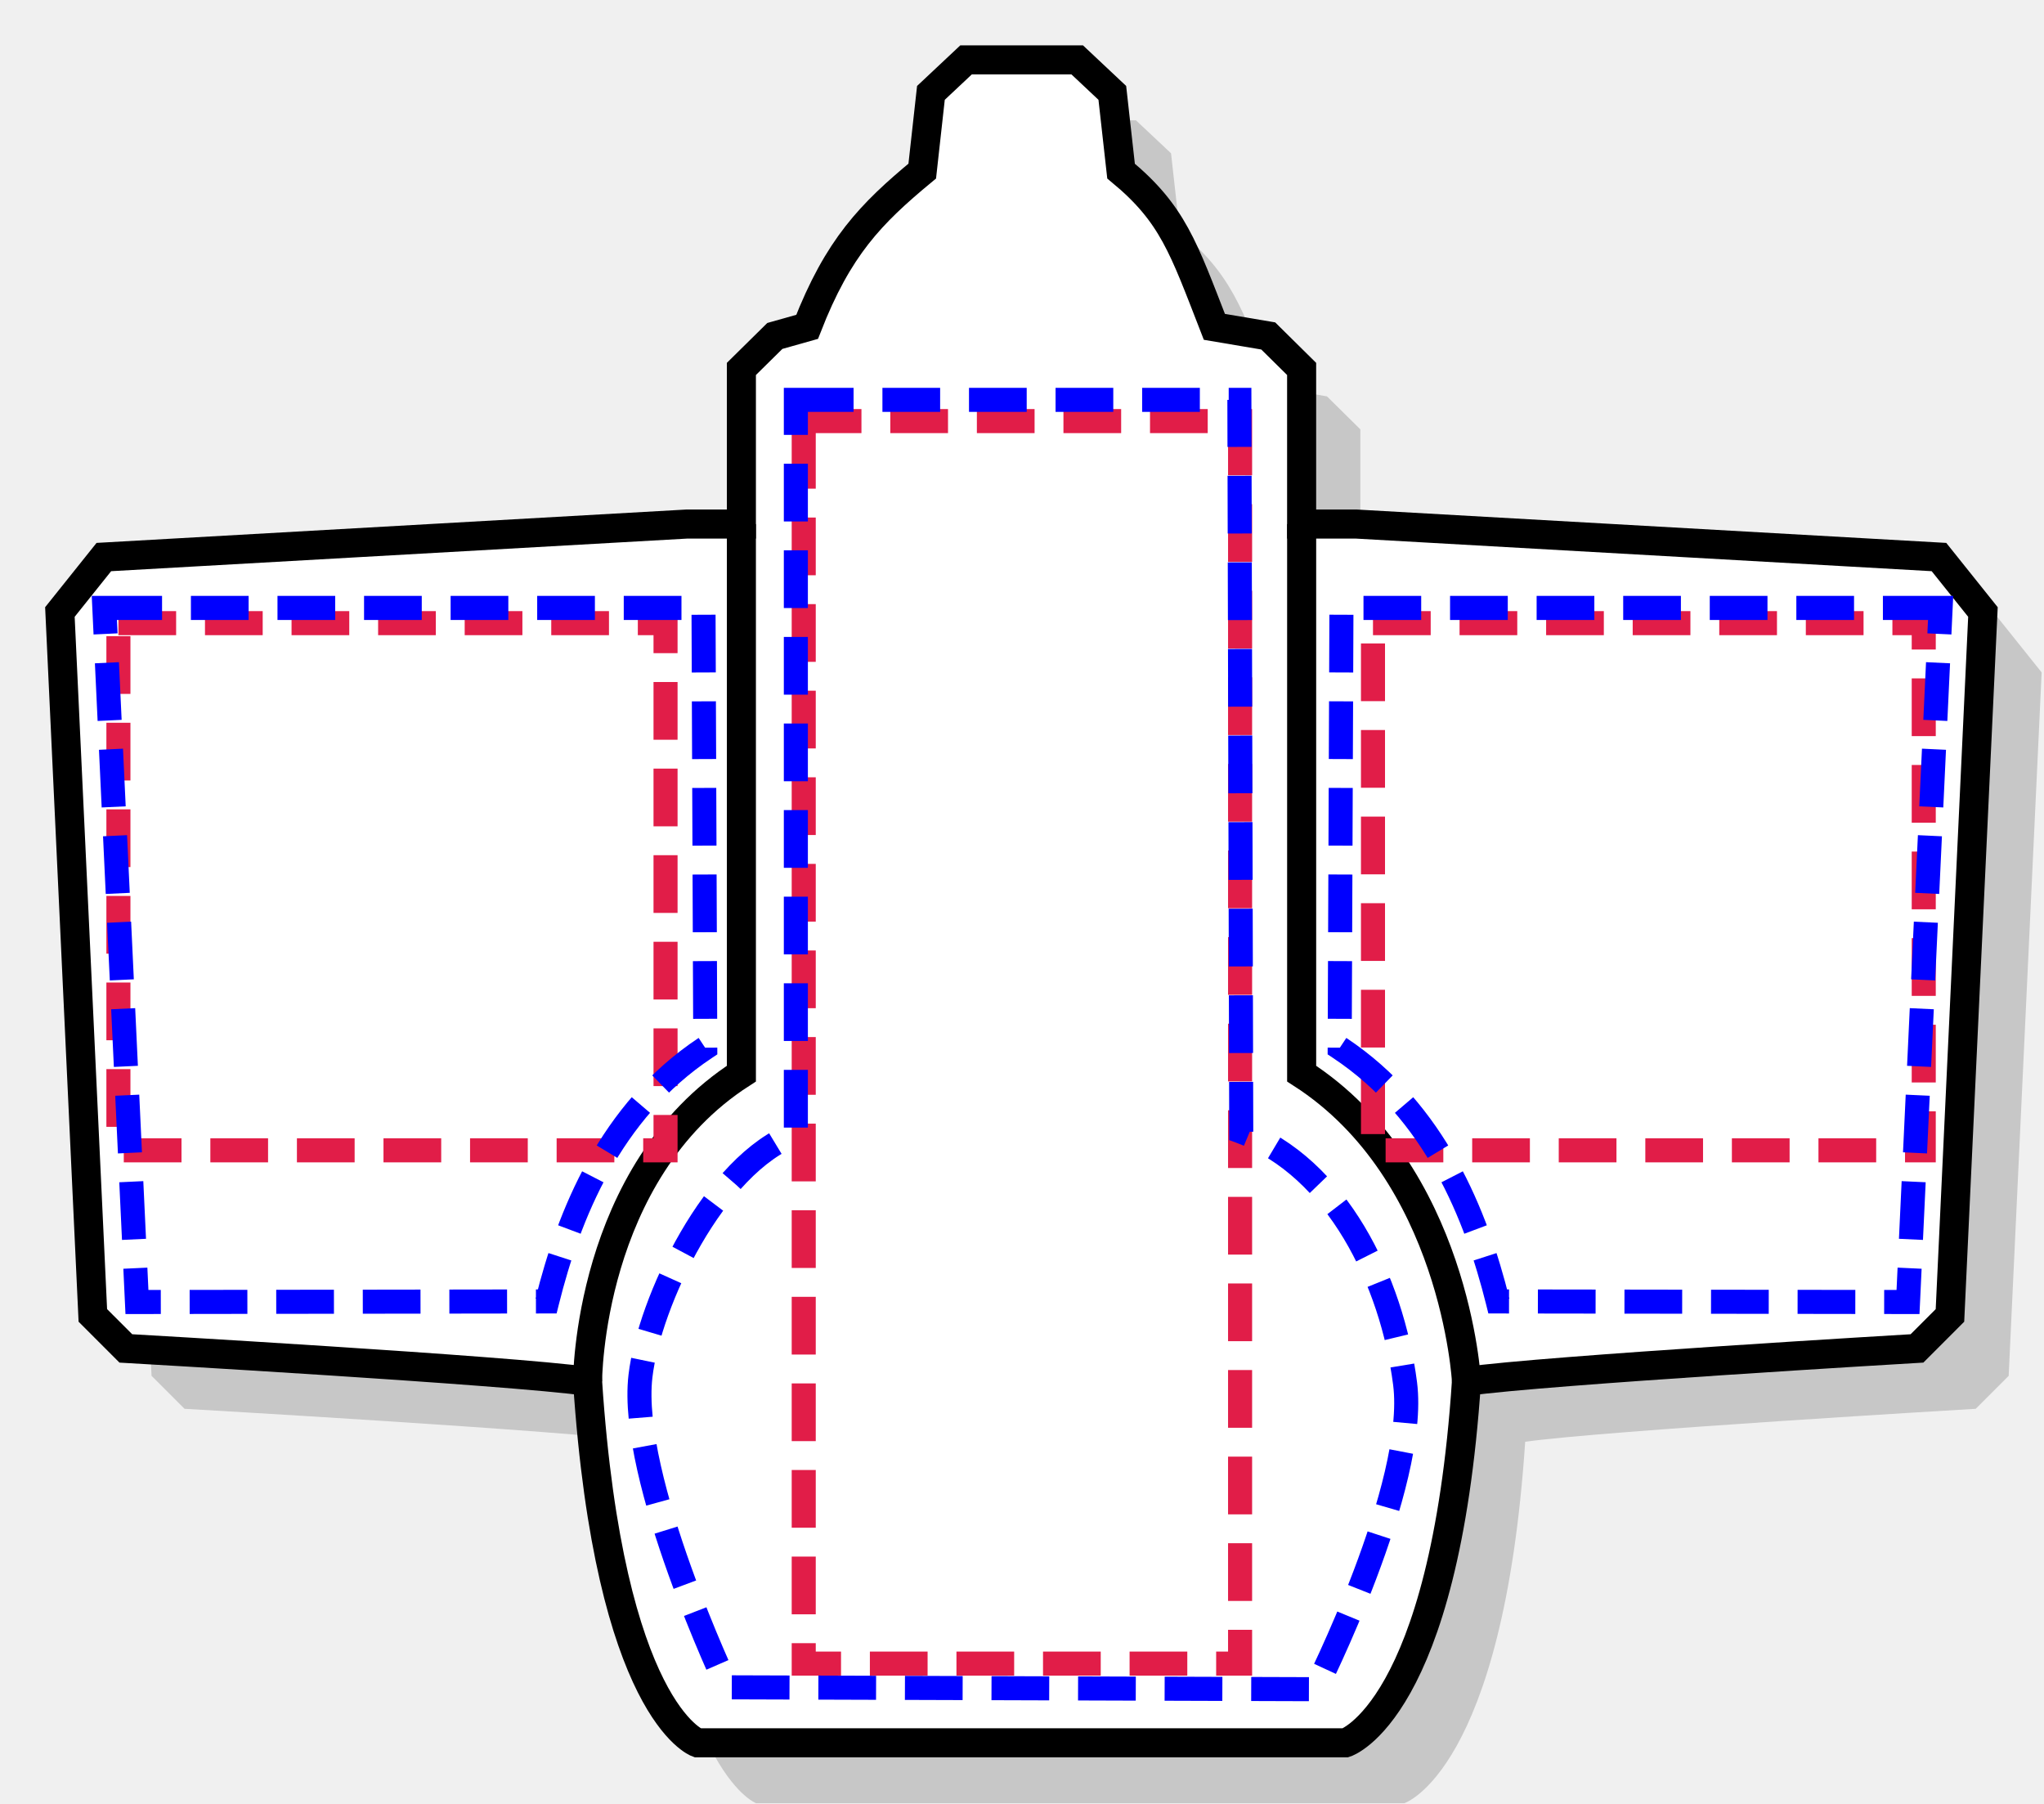
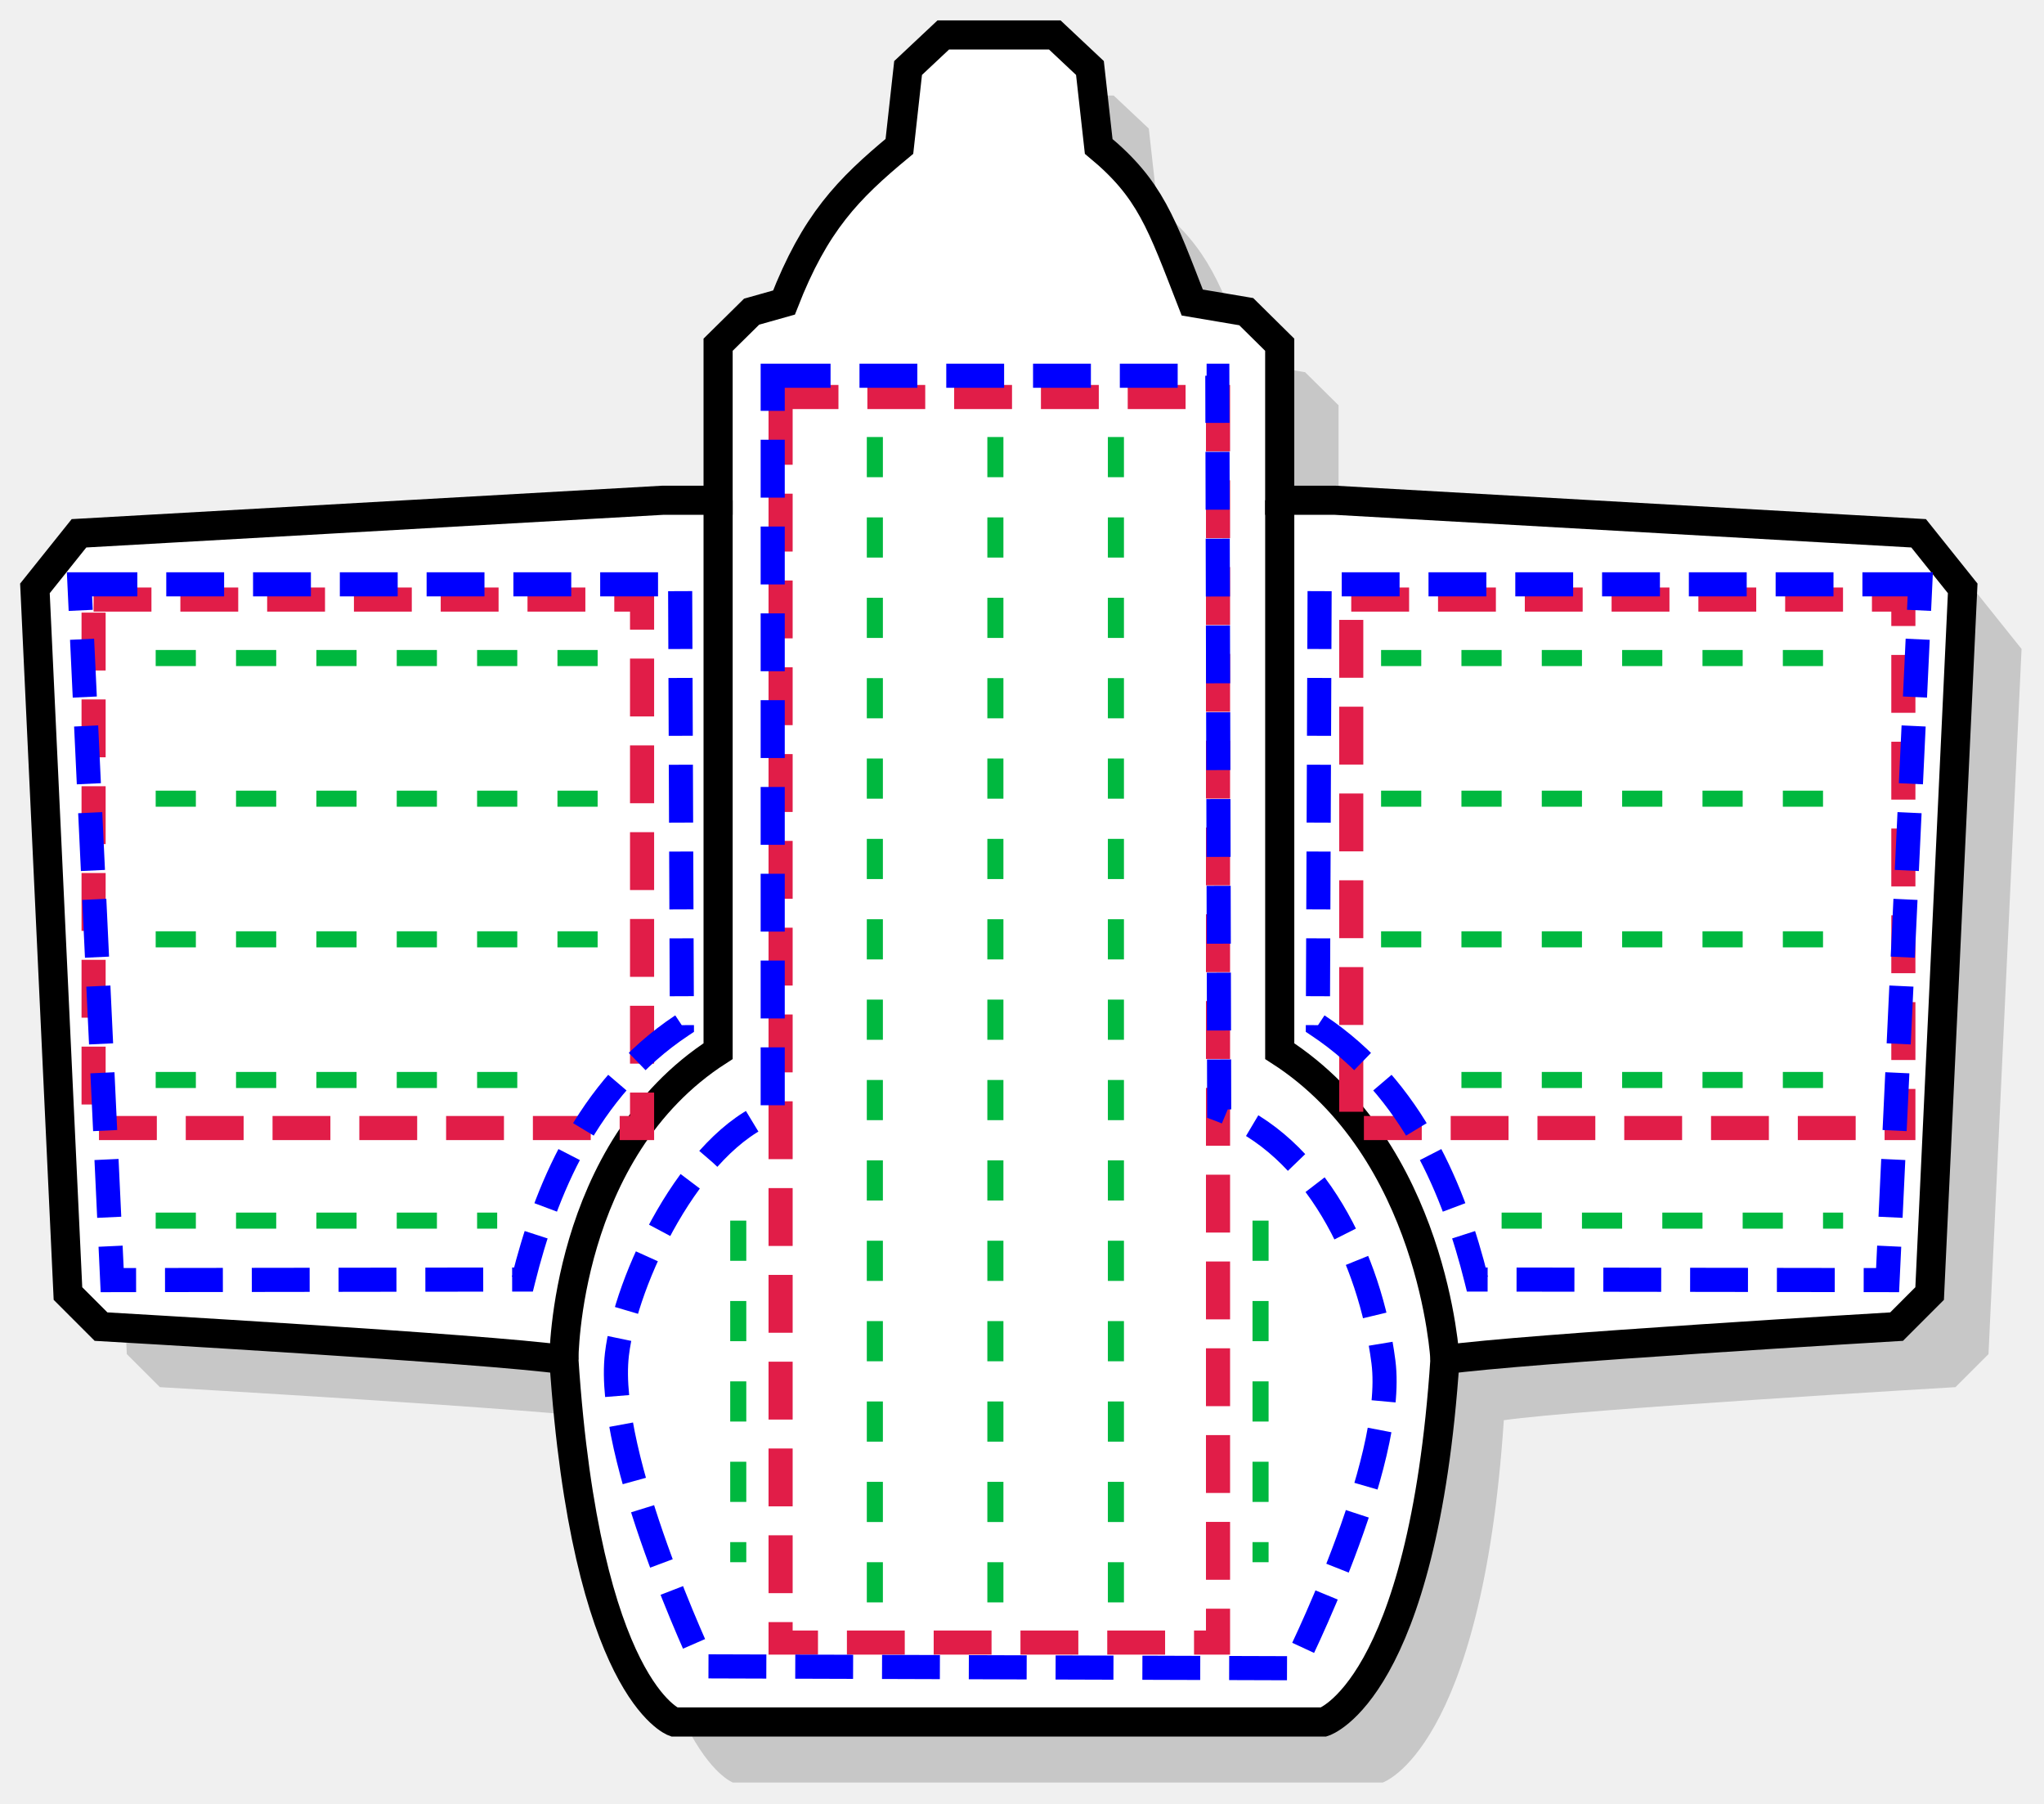
- <svg xmlns="http://www.w3.org/2000/svg" width="100%" height="100%" viewBox="0 0 102 90" version="1.1" style="fill-rule:evenodd;clip-rule:evenodd;">
-   <path id="path56103" d="M99.689,30.806L70.626,29.161L67.884,29.161L67.884,21.421L66.218,19.775L63.53,19.321C61.983,15.349 61.451,13.685 58.873,11.55L58.437,7.648L56.687,6.003L51.137,6.003L49.385,7.648L48.952,11.55C46.374,13.685 44.755,15.349 43.207,19.321L41.596,19.775L39.927,21.421L39.927,29.161L37.186,29.161L8.112,30.806L5.919,33.548L7.563,68.643L9.209,70.288C9.209,70.288 28.412,71.385 32.251,71.933C33.346,88.384 37.734,89.966 37.734,89.966L70.077,89.966C70.077,89.966 75.013,88.384 76.11,71.933C79.949,71.385 98.592,70.288 98.592,70.288L100.237,68.643L101.883,33.548L99.689,30.806Z" style="fill:rgb(199,199,199);fill-rule:nonzero;" />
-   <path id="paperdoll-art-armor-LT_R-armorLTR" d="M29.759,73.592L29.759,68.592C29.759,68.592 29.759,58.192 37.459,53.192L37.459,17.962L36.959,18.402L36.959,26.142L34.259,26.142L5.159,27.792L2.959,30.532L4.659,65.592L6.259,67.292C6.259,67.292 25.459,68.392 29.359,68.892C29.459,70.592 29.559,72.192 29.759,73.592Z" style="fill:white;fill-rule:nonzero;" />
-   <path id="paperdoll-art-armor-RT_R-armorRTR" d="M64.859,18.352L64.859,53.192C72.559,58.192 73.159,68.592 73.159,68.592L73.159,69.192L73.159,68.892C77.059,68.392 95.659,67.292 95.659,67.292L97.308,65.592L98.949,30.532L96.758,27.792L67.659,26.142L64.959,26.142L64.959,18.402L64.859,18.352Z" style="fill:white;fill-rule:nonzero;" />
-   <path id="paperdoll-art-armor-CT_R-armorCTR" d="M48.159,2.992L46.459,4.592L46.059,8.492C43.459,10.692 41.859,12.292 40.259,16.292L38.659,16.792L37.459,17.962L37.459,53.192C29.759,58.192 29.759,68.592 29.759,68.592L29.759,73.592C31.259,85.692 34.759,86.992 34.759,86.992L67.159,86.992C67.159,86.992 71.959,85.392 73.159,69.192L73.159,68.592C73.159,68.592 72.559,58.192 64.859,53.192L64.859,18.352L63.259,16.792L60.559,16.292C59.059,12.292 58.559,10.692 55.959,8.492L55.459,4.592L53.759,2.992L48.159,2.992Z" style="fill:white;fill-rule:nonzero;" />
-   <path id="path56621" d="M96.759,27.792L67.696,26.147L64.954,26.147L64.954,18.407L63.288,16.761L60.6,16.307C59.053,12.335 58.521,10.67 55.943,8.536L55.507,4.634L53.757,2.989L48.207,2.989L46.455,4.634L46.022,8.536C43.444,10.67 41.825,12.335 40.277,16.307L38.666,16.761L36.997,18.407L36.997,26.147L34.256,26.147L5.182,27.792L2.989,30.534L4.633,65.629L6.279,67.275C6.279,67.275 25.482,68.371 29.321,68.919C30.416,85.37 34.804,86.952 34.804,86.952L67.147,86.952C67.147,86.952 72.083,85.37 73.18,68.919C77.019,68.371 95.662,67.275 95.662,67.275L97.307,65.629L98.953,30.534L96.759,27.792Z" style="fill:none;fill-rule:nonzero;stroke:black;stroke-width:1.45px;" />
-   <path id="path56625" d="M64.955,26.147L64.955,53.565C72.631,58.501 73.181,68.919 73.181,68.919" style="fill:none;fill-rule:nonzero;stroke:black;stroke-width:1.45px;" />
-   <path id="path56629" d="M36.997,26.147L36.997,53.565C29.321,58.501 29.321,68.919 29.321,68.919" style="fill:none;fill-rule:nonzero;stroke:black;stroke-width:1.45px;" />
+ <svg xmlns="http://www.w3.org/2000/svg" width="100%" height="100%" viewBox="1.25 1.25 101.75 89.75" version="1.1" style="fill-rule:evenodd;clip-rule:evenodd;">
+   <path id="path56103" d="M99.689 30.806L70.626 29.161H67.884v-7.74l-1.666-1.646-2.688-.454c-1.547-3.972-2.079-5.636-4.657-7.771l-.436-3.902-1.75-1.645h-5.55L49.385 7.648l-.433 3.902c-2.578 2.135-4.197 3.799-5.745 7.771l-1.611 .454-1.669 1.646v7.74H37.186L8.112 30.806 5.919 33.548 7.563 68.643l1.646 1.645s19.203 1.097 23.042 1.645c1.095 16.451 5.483 18.033 5.483 18.033H70.077s4.936-1.582 6.033-18.033c3.839-.548 22.482-1.645 22.482-1.645l1.645-1.645 1.646-35.095-2.194-2.742z" style="fill:rgb(199,199,199);fill-rule:nonzero;" />
+   <path id="paperdoll-art-armor-LT_R-armorLTR" class="armor unitLocation" data-loc="LT" data-rear="1" d="M29.759 73.592v-5s0-10.4 7.7-15.4V17.962l-.5 .44v7.74h-2.7l-29.1 1.65-2.2 2.74 1.7 35.06 1.6 1.7s19.2 1.1 23.1 1.6c.1 1.7 .2 3.3 .4 4.7z" style="fill:white;fill-rule:nonzero;" />
+   <path id="paperdoll-art-armor-RT_R-armorRTR" class="armor unitLocation" data-loc="RT" data-rear="1" d="M64.859 18.352v34.84c7.7 5 8.3 15.4 8.3 15.4v.6-.3c3.9-.5 22.5-1.6 22.5-1.6l1.649-1.7 1.641-35.06-2.191-2.74-29.099-1.65h-2.7v-7.74l-.1-.05z" style="fill:white;fill-rule:nonzero;" />
+   <path id="paperdoll-art-armor-CT_R-armorCTR" class="armor unitLocation" data-loc="CT" data-rear="1" d="M48.159 2.992l-1.7 1.6-.4 3.9c-2.6 2.2-4.2 3.8-5.8 7.8l-1.6 .5-1.2 1.17v35.23c-7.7 5-7.7 15.4-7.7 15.4v5c1.5 12.1 5 13.4 5 13.4h32.4s4.8-1.6 6-17.8v-.6s-.6-10.4-8.3-15.4V18.352l-1.6-1.56-2.7-.5c-1.5-4-2-5.6-4.6-7.8l-.5-3.9-1.7-1.6h-5.6z" style="fill:white;fill-rule:nonzero;" />
+   <path id="path56621" d="M96.759 27.792L67.696 26.147H64.954v-7.74l-1.666-1.646-2.688-.454c-1.547-3.972-2.079-5.637-4.657-7.771l-.436-3.902-1.75-1.645h-5.55L46.455 4.634l-.433 3.902c-2.578 2.134-4.197 3.799-5.745 7.771l-1.611 .454-1.669 1.646v7.74H34.256L5.182 27.792 2.989 30.534 4.633 65.629l1.646 1.646s19.203 1.096 23.042 1.644c1.095 16.451 5.483 18.033 5.483 18.033H67.147s4.936-1.582 6.033-18.033c3.839-.548 22.482-1.644 22.482-1.644l1.645-1.646 1.646-35.095-2.194-2.742z" style="fill:none;fill-rule:nonzero;stroke:black;stroke-width:1.45px;" />
+   <path id="path56625" d="M64.955 26.147V53.565c7.676 4.936 8.226 15.354 8.226 15.354" style="fill:none;fill-rule:nonzero;stroke:black;stroke-width:1.45px;" />
+   <path id="path56629" d="M36.997 26.147V53.565c-7.676 4.936-7.676 15.354-7.676 15.354" style="fill:none;fill-rule:nonzero;stroke:black;stroke-width:1.45px;" />
  <rect x="40.108" y="21.009" width="21.775" height="61.991" style="fill: none; stroke: rgb(225, 29, 72); stroke-width: 1.2px; stroke-dasharray: 2.88, 1.44;" data-canon="armor" data-location="CT_R" />
  <rect data-canon="armor" data-location="LT_R" x="5.909" y="31.09" width="27.303" height="26.302" style="fill: none; stroke: rgb(225, 29, 72); stroke-width: 1.2px; stroke-dasharray: 2.88, 1.44;" />
  <rect data-canon="armor" data-location="RT_R" x="68.515" y="31.09" width="27.484" height="26.302" style="fill: none; stroke: rgb(225, 29, 72); stroke-width: 1.2px; stroke-dasharray: 2.88, 1.44;" />
  <path d="M 5.207 30.331 L 35.107 30.331 L 35.195 52.284 C 30.432 55.443 28.375 60.651 27.307 64.931 L 6.834 64.96 L 5.207 30.331 Z" style="fill: none; stroke-width: 1.2; stroke-dasharray: 2.88, 1.44; stroke: rgb(0, 0, 255);" data-fill="armor" data-location="LT_R" />
  <path d="M 96.841 30.331 L 66.941 30.331 L 66.853 52.284 C 71.616 55.443 73.673 60.651 74.741 64.931 L 95.214 64.96 L 96.841 30.331 Z" style="fill: none; stroke-width: 1.2; stroke-dasharray: 2.88, 1.44; stroke: rgb(0, 0, 255); transform-origin: 81.847px 47.645px;" data-fill="armor" data-location="RT_R" />
  <path d="M 39.715 19.95 L 61.848 19.95 L 61.941 56.465 C 66.708 58.24 69.459 63.897 70.117 69.031 C 70.766 74.1 65.632 84.277 65.632 84.277 L 36.305 84.183 C 36.305 84.183 31.366 73.75 31.96 68.658 C 32.391 64.96 35.648 58.059 39.715 56.558 L 39.715 19.95 Z" style="fill: none; stroke-width: 1.2; stroke-dasharray: 2.88, 1.44; stroke: rgb(0, 0, 255);" data-fill="armor" data-location="CT_R" />
+   <g data-rail="armor" data-location="CT_R" fill="none" stroke="#00b83f" stroke-width="0.8" stroke-dasharray="2">
+     <path d="M 50.8 23 L 50.8 82" data-rail-index="1" data-rail-capacity="10" />
+     <path d="M 44.8 23 L 44.8 82" data-rail-index="2" data-rail-capacity="10" />
+     <path d="M 56.8 23 L 56.8 82" data-rail-index="3" data-rail-capacity="10" />
+     <path d="M 38 62 L 38 79" data-rail-index="4" data-rail-capacity="3" />
+     <path d="M 64 62 L 64 79" data-rail-index="5" data-rail-capacity="3" />
+   </g>
+   <g data-rail="armor" data-location="LT_R" fill="none" stroke="#00b83f" stroke-width="0.8" stroke-dasharray="2">
+     <path d="M 9 34 L 32 34" data-rail-index="1" data-rail-capacity="5" />
+     <path d="M 9 41 L 32 41" data-rail-index="2" data-rail-capacity="5" />
+     <path d="M 9 48 L 32 48" data-rail-index="3" data-rail-capacity="5" />
+     <path d="M 9 55 L 28 55" data-rail-index="4" data-rail-capacity="4" />
+     <path d="M 9 62 L 26 62" data-rail-index="5" data-rail-capacity="3" />
+   </g>
+   <g data-rail="armor" data-location="RT_R" fill="none" stroke="#00b83f" stroke-width="0.8" stroke-dasharray="2">
+     <path d="M 70 34 L 93 34" data-rail-index="1" data-rail-capacity="5" />
+     <path d="M 70 41 L 93 41" data-rail-index="2" data-rail-capacity="5" />
+     <path d="M 70 48 L 93 48" data-rail-index="3" data-rail-capacity="5" />
+     <path d="M 74 55 L 93 55" data-rail-index="4" data-rail-capacity="4" />
+     <path d="M 76 62 L 93 62" data-rail-index="5" data-rail-capacity="3" />
+   </g>
</svg>
